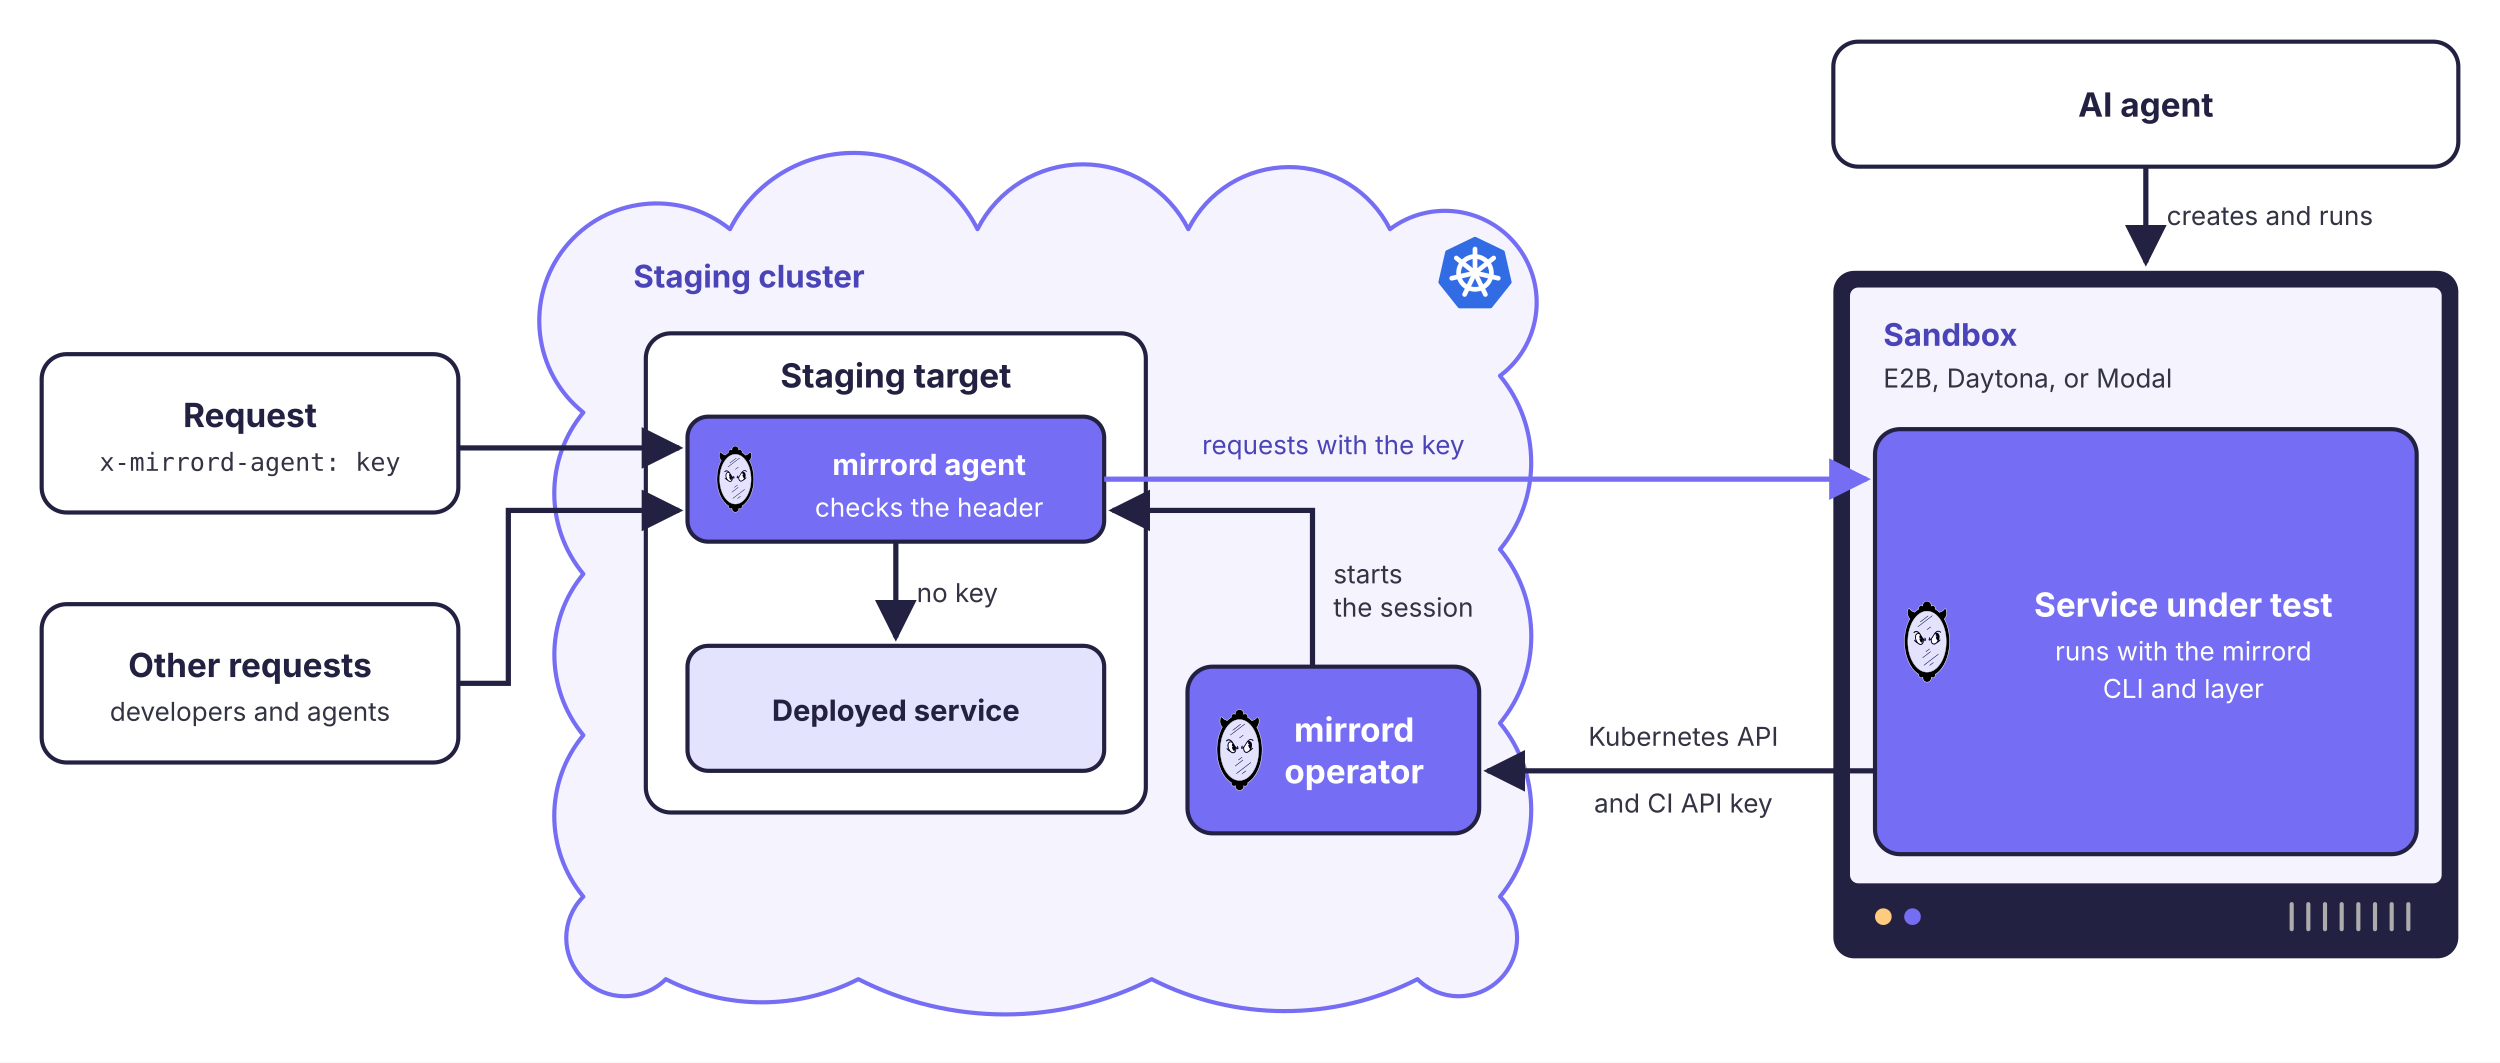
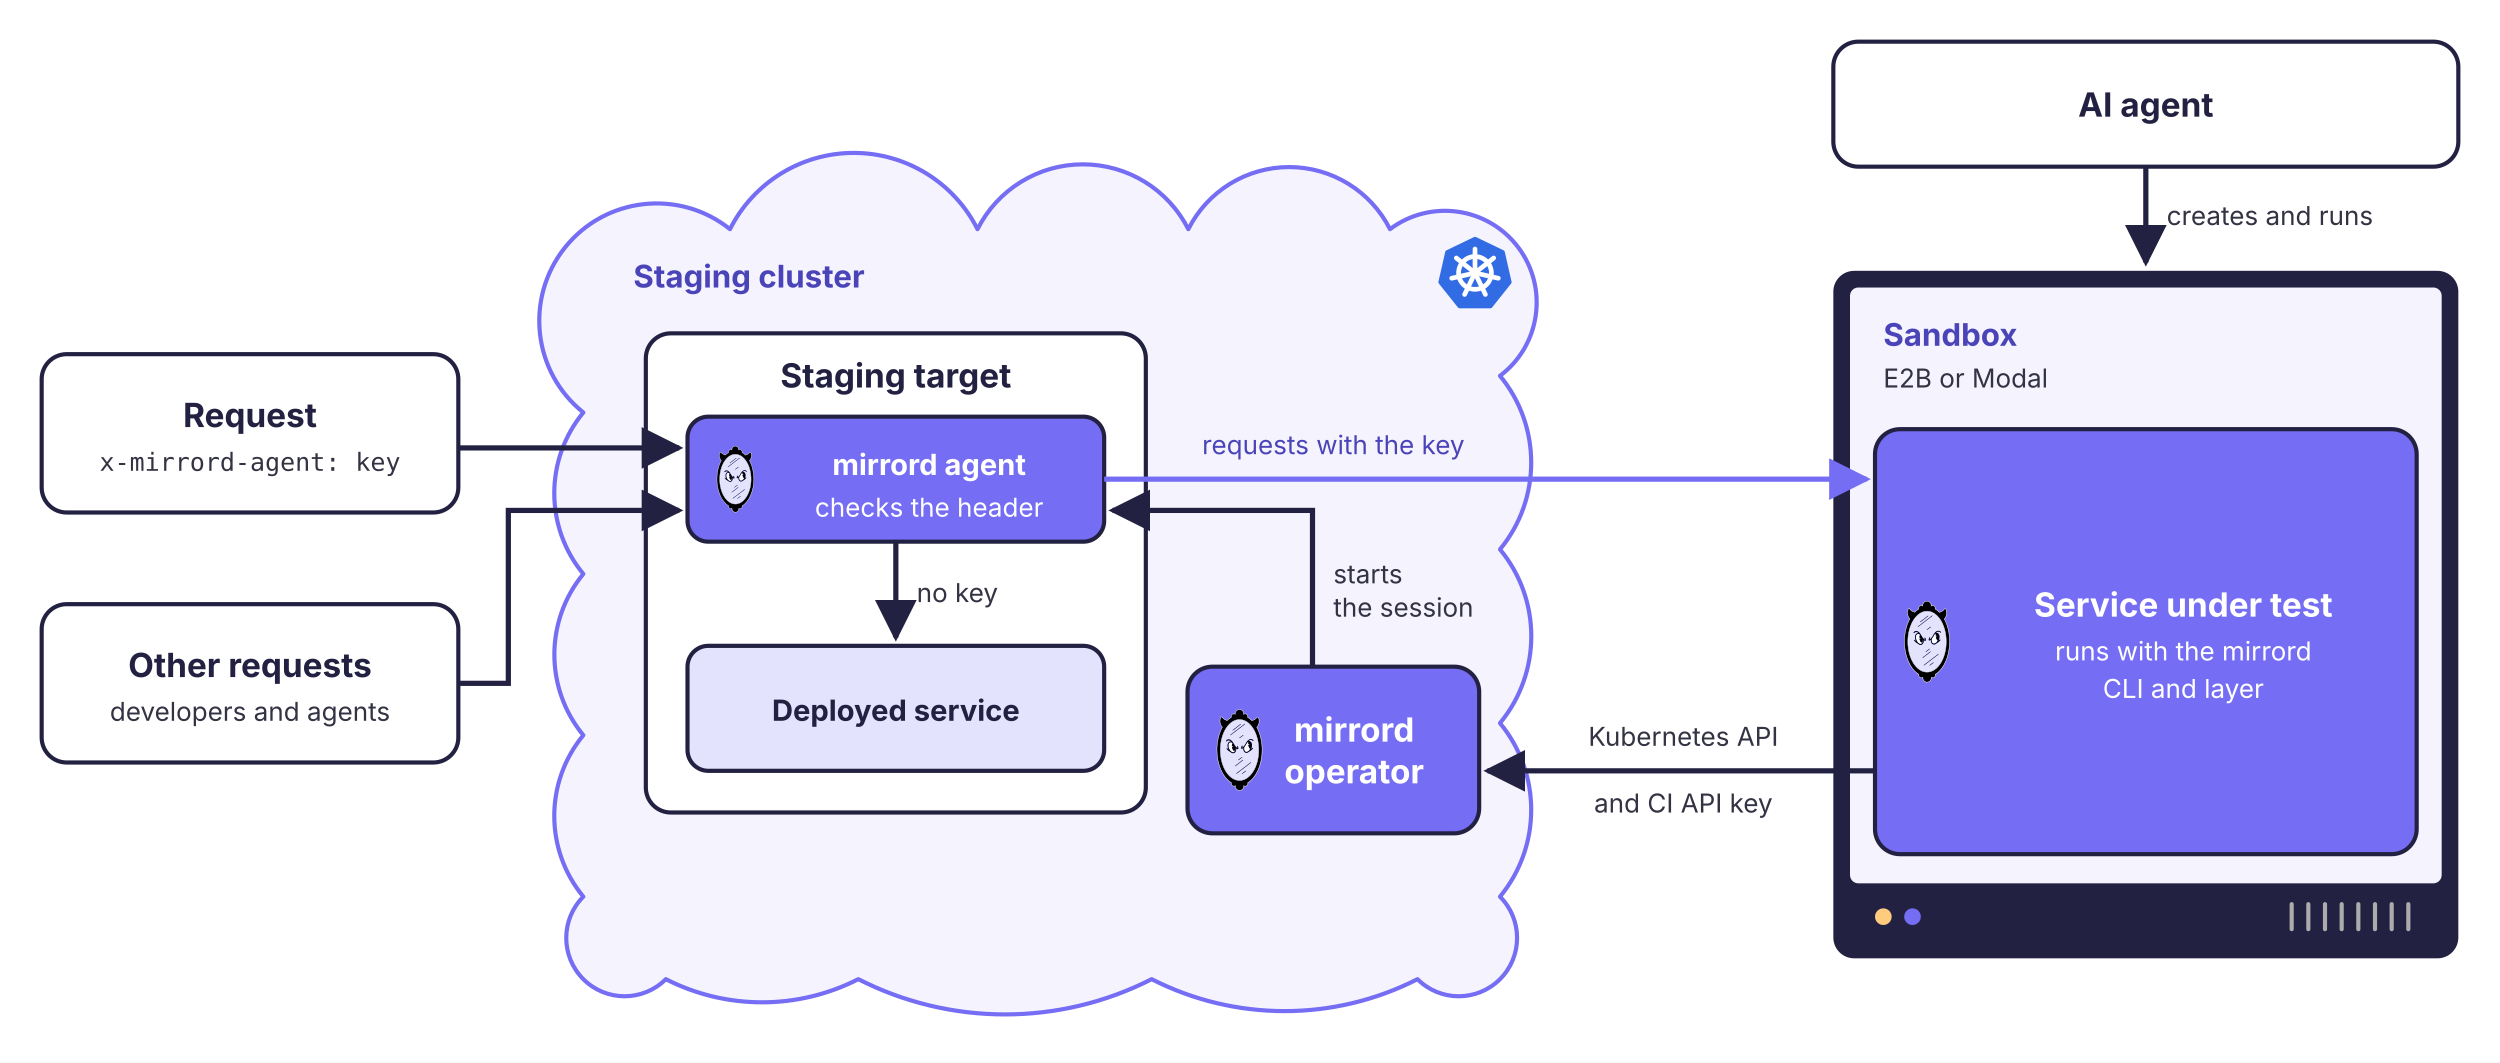
<svg xmlns="http://www.w3.org/2000/svg" viewBox="0 0 1200 510" width="1200" height="510" font-family="Inter, Helvetica, Arial, sans-serif" role="img" aria-labelledby="t d">
  <defs>
    <marker id="arrow" viewBox="0 0 10 10" refX="9" refY="5" markerWidth="8" markerHeight="8" orient="auto-start-reverse">
      <path d="M0 0 L10 5 L0 10 z" fill="#232141" />
    </marker>
    <marker id="arrow-purple" viewBox="0 0 10 10" refX="9" refY="5" markerWidth="8" markerHeight="8" orient="auto-start-reverse">
      <path d="M0 0 L10 5 L0 10 z" fill="#756DF3" />
    </marker>
    <symbol id="k8s" viewBox="0 0 32 32">
      <polygon points="16.00,1.60 27.73,7.25 30.62,19.94 22.51,30.11 9.49,30.11 1.38,19.94 4.27,7.25" fill="#326CE5" stroke="#326CE5" stroke-width="2" stroke-linejoin="round" />
      <g fill="none" stroke="#ffffff" stroke-width="2" stroke-linecap="round">
        <circle cx="16" cy="16" r="7" />
        <line x1="16.00" y1="13.40" x2="16.00" y2="5.80" />
        <line x1="18.03" y1="14.38" x2="23.97" y2="9.64" />
        <line x1="18.53" y1="16.58" x2="25.94" y2="18.27" />
        <line x1="17.13" y1="18.34" x2="20.43" y2="25.19" />
        <line x1="14.87" y1="18.34" x2="11.57" y2="25.19" />
        <line x1="13.47" y1="16.58" x2="6.06" y2="18.27" />
        <line x1="13.97" y1="14.38" x2="8.03" y2="9.64" />
      </g>
      <circle cx="16" cy="16" r="2.4" fill="#ffffff" />
    </symbol>
    <symbol id="mirrord" viewBox="97 61 391 696">
      <path fill="#ffffff" d="M255.6,387c4.1,19.1-0.9,36.1-12,40.5c-8.2,3.2-17.8,0-26.5-8.2c-0.3-0.6-0.9-0.9-1.5-1.2c0,0,0,0-0.3-0.3 c-5.5-5.6-10.5-13.2-14-22c-4.7-11.5-6.1-23.2-4.4-33.5c1.8-9.4,6.1-16.1,12.8-18.8c5.5-2.3,12.5-1.5,19.3,2.6 c1.5,2.3,2.6,4.4,3.8,6.2c-4.1,2.6-6.4,10.3-6.4,20.3l3.2,1.8l11.1,6.5l-12.5,1.5h-0.9c0.3,1.2,0.3,2.3,0.6,3.5 c3.2,17.9,12,31.1,19,29.7c6.4-1.2,9.6-14.4,7.6-30.2C255.3,386.4,255.6,386.7,255.6,387z" />
      <path fill="#ffffff" d="M384,398.4c-3.2,6.8-7.3,12.3-12,17c0,0,0,0-0.3,0c-0.6,0.3-0.9,0.9-1.2,1.2c-8.7,7.9-18.4,11.5-26.5,8.2 c-11.1-4.7-16-21.4-12-40.5c1.5-1.8,3.2-3.8,4.7-5.6c5-6.5,9-13.2,12.8-20l1.2-2.1c1.2-1.8,2-3.8,3.2-5.6c1.2-2.1,2.6-4.4,4.4-7 c3.5-2.1,6.7-3.2,9.9-3.8c-2,4.7-2.3,10.3-2.3,15.3l3.2,1.8l11.1,6.5l-12.5,1.5h-0.9c0.3,1.2,0.3,2.3,0.6,3.8 C370.5,384.6,377.5,397,384,398.4z" />
      <path fill="#E4E3FD" d="M405,391.7c-1.5-1.2-3.8-0.9-5,0.6c-3.2,4.1-7,7.9-11.1,11.5c1.2-2.3,2.6-5,3.5-7.6 c5.3-12.6,6.7-25.8,4.7-37.3c-2.3-12-8.2-20.6-16.9-24.1c-4.1-1.8-8.8-2.1-13.7-1.2c4.4-4.4,10.2-8.5,17.5-10 c8.2-1.5,16.6,1.5,20.4,7.3c1.2,1.5,3.2,2.1,5,0.9c1.5-1.2,2-3.2,0.9-4.7c-5.5-8.2-16.6-12.3-27.4-10c-11.1,2.1-19.3,9.7-24.2,15.6 c-2,2.3-3.8,5-5.5,7.3c-2,2.9-3.5,5.6-5,8.2c-1.2,2.1-2.3,3.8-3.2,5.6l-1.2,2.1c-3.8,6.5-7.6,13.2-12.3,19.1 c-5.8,7.6-11.7,12.9-18.4,16.7c0.6-5,2-9.7,4.4-14.1c0.9-1.8,0.3-3.8-1.5-4.7c-1.7-0.9-3.8-0.3-4.7,1.5c-2.9,5.6-4.7,11.5-5.3,17.6 c0,0.9-0.3,3.5,1.5,5.6c1.2,1.2,2.3,1.8,4.1,1.8c1.5,0,2.9-0.3,4.4-1.5c2.6-1.5,5.3-3.2,7.9-5.3c-1.7,18.5,5,34.1,17.5,39.3 c2.9,1.2,5.8,1.8,8.8,1.8c8.5,0,17.5-4.4,25.4-12c11.4-6.2,21.6-14.4,29.5-24.7C406.7,395.2,406.4,392.8,405,391.7z M292.1,149.1 c90.1,0,163.6,116.6,163.6,259.6s-73.5,259.6-163.6,259.6c-90.4,0-163.6-116.6-163.6-259.6S201.9,149.1,292.1,149.1z M389.5,517.3 c0.9-0.6,0.9-1.8,0.3-2.3c-0.6-0.9-1.8-0.9-2.3-0.3l-122.5,93.7c-0.9,0.6-0.9,1.8-0.3,2.3c0.3,0.3,0.9,0.6,1.5,0.6 c0.3,0,0.9,0,1.2-0.3L389.5,517.3z M346.9,589c0.9-0.6,0.9-1.8,0.3-2.3c-0.6-0.9-1.8-0.9-2.3-0.3l-31.2,23.2 c-0.9,0.6-0.9,1.8-0.3,2.3c0.3,0.6,0.9,0.9,1.5,0.9c0.3,0,0.6-0.3,0.9-0.3L346.9,589z M338.2,189.1c0.9-0.6,0.9-1.8,0.3-2.3 c-0.6-0.9-1.8-0.9-2.3-0.3l-122.5,93.4c-0.9,0.6-0.9,1.8-0.3,2.3c0.3,0.3,0.9,0.6,1.5,0.6c0.3,0,0.9,0,0.9-0.3L338.2,189.1z M324.4,284.5c0.9-0.6,0.9-1.8,0.3-2.3c-0.6-0.9-1.7-0.9-2.3-0.3l-31.2,22.9c-0.9,0.6-0.9,1.8-0.3,2.3c0.3,0.6,0.9,0.6,1.5,0.6 c0.3,0,0.6,0,0.9-0.3L324.4,284.5z M322.7,495.9c0.9-0.6,0.9-1.8,0.3-2.3c-0.6-0.9-1.8-0.9-2.3-0.3l-66.2,50.8 c-0.9,0.6-0.9,1.8-0.3,2.3c0.3,0.3,0.9,0.6,1.5,0.6c0.3,0,0.6,0,0.9-0.3L322.7,495.9z M314.8,472.4c0.9-0.6,0.9-1.8,0.3-2.3 c-0.6-0.9-1.8-0.9-2.3-0.3L281.6,493c-0.9,0.6-0.9,1.8-0.3,2.3c0.3,0.6,0.9,0.9,1.5,0.9c0.3,0,0.9-0.3,0.9-0.3L314.8,472.4z M302.3,190.5c0.9-0.6,0.9-1.8,0.3-2.3c-0.6-0.9-1.7-0.9-2.3-0.3L234,239c-0.9,0.6-0.9,1.8-0.3,2.3c0.3,0.3,0.9,0.6,1.5,0.6 c0.3,0,0.9,0,1.2-0.3L302.3,190.5z M280.1,399.6c1.8-2.1,1.5-4.7,1.5-5.6c-0.6-6.2-2.3-12.3-5-17.9c-0.9-1.8-2.9-2.3-4.7-1.5 c-1.8,0.9-2.3,2.9-1.5,4.7c2.3,4.4,3.8,9.4,4.4,14.1c-6.4-3.8-12.5-9.4-18.4-16.7c-4.7-6.2-8.8-12.9-12.3-19.1l-1.5-2.3 c-1.2-1.8-2-3.8-3.2-5.6c-1.5-2.3-2.9-5.3-5-8.2c0,0,0,0,0-0.3c-1.5-2.3-3.5-5-5.5-7.3c-5-5.9-13.1-13.2-24.2-15.6 c-10.8-2.1-21.9,2.1-27.4,10c-1.2,1.5-0.6,3.8,0.9,4.7c1.5,1.2,3.8,0.6,4.7-0.9c4.1-5.9,12.5-8.8,20.4-7.3 c7.3,1.5,13.1,5.9,17.5,10c-4.7-0.9-9.3-0.3-13.7,1.2c-8.8,3.5-14.6,12-16.9,24.1c-2,11.5-0.3,24.7,4.7,37.3 c1.2,2.6,2.3,5.3,3.5,7.6c-4.1-3.5-7.9-7.3-11.1-11.5c-1.2-1.5-3.5-1.8-5-0.6c-1.5,1.2-1.8,3.5-0.6,5c8.2,10,18.4,18.5,29.5,24.7 c7.9,7.6,16.9,11.7,25.7,11.7c2.9,0,6.1-0.6,8.8-1.8c12.5-5.3,19-20.6,17.5-39.3c2.6,2.1,5,3.8,7.9,5.3c1.5,0.9,2.9,1.2,4.4,1.2 C277.8,401.4,279.2,400.8,280.1,399.6z" />
      <path d="M439.4,215.2c29.5,54,45.5,122.4,45.5,193.8c0,123.6-49,234.9-122.8,279.2c0.6,2.1,1.2,4.4,1.2,6.8 c0,12.3-10.2,22.6-22.5,22.6c-4.4,0-8.8-1.2-12.3-3.5c0.3,1.2,0.3,2.6,0.3,3.8c0,20.3-16.3,36.7-36.5,36.7s-36.5-16.4-36.5-36.7 c0-1.2,0-2.6,0.3-3.8c-3.5,2.3-7.9,3.5-12.3,3.5c-12.3,0-22.5-10-22.5-22.6c0-2.3,0.3-4.7,1.2-6.8C148.6,643.6,99.3,532.3,99.3,409 c0-71.9,16.3-140.9,46.4-195.3c-1.5-0.9-2.3-2.1-3.5-3.2c-9.9-11.2-15.5-26.4-16.9-42.6c-0.6-11.5,0.9-23.2,5-33.8 c0.6-1.8,2.6-6.8,7.6-7.3c5.3-0.6,8.5,3.8,11.4,7.9c1.2,1.5,2.3,2.9,2.9,3.8c5.5,5.3,12.5,9.7,21.6,13.8c4.4,2.1,9,3.8,13.4,5.3 c11.1-11.2,22.8-20.6,35-27.9c-0.6-2.3-1.2-4.4-1.2-6.8c0-12.3,10.2-22.6,22.5-22.6c4.4,0,8.8,1.2,12.3,3.5c0-1.2-0.3-2.6-0.3-3.8 c0-20.3,16.3-36.7,36.5-36.7c20.1,0,36.5,16.4,36.5,36.7c0,1.2,0,2.6-0.3,3.8c3.5-2.3,7.9-3.5,12.3-3.5c12.5,0,22.5,10.3,22.5,22.6 c0,2.3-0.3,4.7-1.2,6.8c12.5,7.6,24.8,17.3,36.2,29.1c4.7-1.5,9-3.2,13.7-5.3c9-4.1,16-8.5,21.6-13.8c0.9-0.9,2-2.3,2.9-3.8 c2.9-4.1,6.1-8.5,11.4-7.9c5,0.6,7,5.6,7.6,7.3c4.1,10.6,5.5,22.3,4.7,33.8c-1.2,15.9-7,31.4-16.9,42.6 C442.3,212.6,441.1,214,439.4,215.2z M455.7,409c0-143.3-73.5-259.6-163.6-259.6c-90.4,0-163.6,116.6-163.6,259.6 c0,143,73.5,259.6,163.6,259.6C382.5,668.6,455.7,552,455.7,409z" />
      <path fill="#ffffff" d="M292.4,756.6c-21.2,0-38.5-17.4-38.5-38.7c0-0.1,0-0.2,0-0.3c-3,1.3-6.5,2-10,2c-13.5,0-24.5-11-24.5-24.6 c0-2.2,0.2-4.2,0.7-5.9c-36.1-22.2-66.8-60.3-88.9-110.2C109,528.5,97.3,469.7,97.3,409c0-71.5,16.3-140.6,45.8-194.7 c-0.6-0.5-1.1-1-1.5-1.5c-0.3-0.3-0.5-0.6-0.8-0.8l-0.1-0.1c-9.7-10.9-15.9-26.4-17.4-43.7c-0.6-12.5,1.1-24.4,5.1-34.7 c0.8-2.3,3.2-7.9,9.2-8.6c6.5-0.7,10.4,4.7,13.2,8.7c1.1,1.4,2.2,2.8,2.9,3.7c5.3,5,11.9,9.2,20.9,13.3c3.5,1.7,7.6,3.3,12.1,4.8 c10.7-10.7,21.9-19.6,33.2-26.5c-0.5-1.9-0.9-3.7-0.9-5.8c0-13.3,11.2-24.6,24.5-24.6c3.5,0,6.9,0.7,10,2c0-0.1,0-0.2,0-0.3 c0-21.3,17.3-38.7,38.5-38.7c21.2,0,38.5,17.4,38.5,38.7c0,0.1,0,0.2,0,0.3c3-1.3,6.5-2,10-2c13.5,0,24.5,11,24.5,24.6 c0,2.2-0.2,4.2-0.7,5.9c12.2,7.6,23.8,16.9,34.3,27.6c3.7-1.2,7.6-2.7,12.3-4.8c9-4.1,15.7-8.4,21-13.4c0.7-0.7,1.8-2,2.6-3.4 l0.1-0.1c2.8-4,6.7-9.5,13.2-8.8c6,0.7,8.5,6.3,9.3,8.7c4,10.4,5.7,22.4,4.8,34.5c-1.2,16.6-7.5,32.4-17.2,43.5c-0.4,1-1.3,2-2.4,3 c29,53.9,44.9,122.4,44.9,193.3c0,60.9-11.7,119.7-33.9,170.2c-22,49.9-52.6,87.9-88.6,110c0.5,1.9,0.8,3.8,0.8,5.8 c0,13.3-11.2,24.6-24.5,24.6c-3.5,0-6.9-0.7-10-2c0,0.1,0,0.2,0,0.3C330.8,739.2,313.6,756.6,292.4,756.6z M259.4,709.5l-1.2,5 c-0.2,0.9-0.2,2.3-0.2,3.3c0,19.1,15.5,34.7,34.5,34.7s34.5-15.6,34.5-34.7c0-1.1,0-2.4-0.2-3.3l-1.2-5l4.3,2.9 c3.1,2.1,7,3.2,11.1,3.2c11.1,0,20.5-9.4,20.5-20.6c0-2.1-0.5-4.2-1.1-6.2l-0.4-1.5l1.3-0.8c72.9-43.8,121.8-155.3,121.8-277.5 c0-70.8-16.1-139.3-45.3-192.8l-0.9-1.6l1.5-1c1.6-1.1,2.3-2.2,2.4-2.5l0.1-0.4l0.3-0.3c9.3-10.4,15.2-25.5,16.4-41.4 c0.9-11.6-0.7-22.9-4.5-32.9c-0.6-1.7-2.3-5.6-6-6.1c-3.8-0.4-6.3,2.6-9.5,7c-0.9,1.5-2.1,3-3.2,4.1c-5.7,5.4-12.7,9.9-22.2,14.2 c-5.4,2.4-9.7,4-13.9,5.4l-1.2,0.4l-0.9-0.9c-10.9-11.3-23-21-35.8-28.8l-1.5-0.9l0.7-1.6c0.7-1.6,1-3.5,1-6 c0-11.4-9.2-20.6-20.5-20.6c-4.1,0-8.1,1.1-11.1,3.2l-4.3,2.9l1.2-5c0.2-0.9,0.2-2.3,0.2-3.3c0-19.1-15.5-34.7-34.5-34.7 c-19,0-34.5,15.6-34.5,34.7c0,0.5,0.1,1.1,0.1,1.7c0.1,0.7,0.2,1.4,0.2,2.1v3.8l-3.1-2.1c-3.1-2.1-7-3.2-11.1-3.2 c-11.1,0-20.5,9.4-20.5,20.6c0,1.9,0.4,3.6,0.9,5.6l0.5,2.1l-1.3,0.8c-11.8,7.1-23.5,16.4-34.6,27.6l-0.9,0.9l-1.2-0.4 c-5.1-1.7-9.7-3.5-13.6-5.4c-9.5-4.3-16.5-8.8-22.1-14.2l-0.2-0.2l-0.1-0.2c-0.5-0.8-1.7-2.2-2.8-3.6l-0.1-0.1 c-3.1-4.4-5.7-7.5-9.5-7.1c-3.7,0.4-5.4,4.3-5.9,6c-3.8,9.8-5.5,21.2-4.9,33c1.5,16.4,7.3,31.1,16.4,41.3c0.3,0.3,0.6,0.6,0.9,0.9 c0.7,0.8,1.4,1.5,2.2,2l1.6,1l-0.9,1.7c-29.7,53.8-46.1,122.8-46.1,194.3c0,121.9,49.2,233.4,122.4,277.5l1.5,0.9l-0.7,1.6 c-0.7,1.6-1,3.5-1,6c0,11.4,9.2,20.6,20.5,20.6c4.1,0,8.1-1.1,11.1-3.2L259.4,709.5z M292.1,670.6c-91.3,0-165.6-117.3-165.6-261.6 s74.3-261.6,165.6-261.6c91.3,0,165.6,117.3,165.6,261.6S383.4,670.6,292.1,670.6z M292.1,151.4c-89.1,0-161.6,115.5-161.6,257.6 c0,68.8,16.9,133.5,47.7,182.3c30.6,48.5,71,75.2,113.9,75.2c89.1,0,161.6-115.5,161.6-257.6C453.7,267,381.2,151.4,292.1,151.4z" />
      <path d="M344.9,586.3c0.9-0.6,1.7-0.3,2.3,0.3c0.6,0.9,0.3,1.8-0.3,2.3l-31.2,23.2c-0.3,0.3-0.6,0.3-0.9,0.3 c-0.6,0-1.2-0.3-1.5-0.9c-0.6-0.9-0.3-1.8,0.3-2.3L344.9,586.3z" />
      <path d="M372,415.5c4.4-4.4,8.5-10.3,12-17c-6.4-1.8-13.4-13.8-16.3-29.7c-0.3-1.2-0.6-2.3-0.6-3.8h0.9l12.5-1.5l-11.1-6.5 l-3.2-1.8c0-5,0.3-10.6,2.3-15.3c-3.2,0.6-6.7,1.8-9.9,3.8c-1.8,2.3-3.2,5-4.4,7c-1.2,2.1-2.3,3.8-3.2,5.6l-1.2,2.1 c-3.8,6.5-7.9,13.5-12.8,20c-1.5,2.1-3.2,3.8-4.7,5.6c-4.1,19.1,0.9,35.8,12,40.5c8.2,3.2,17.8-0.3,26.5-8.2 C370.8,416.3,371.4,415.8,372,415.5z M410.5,326.8c1.2,1.5,0.9,3.8-0.9,4.7c-1.5,1.2-3.8,0.9-5-0.9c-4.1-5.9-12.5-8.8-20.4-7.3 c-7.3,1.5-13.1,5.9-17.5,10c4.7-0.9,9.3-0.3,13.7,1.2c8.8,3.5,14.9,12,16.9,24.1c2,11.5,0.3,24.7-4.7,37.3 c-1.2,2.6-2.3,5.3-3.5,7.6c4.1-3.5,7.9-7.3,11.1-11.5c1.2-1.5,3.5-1.8,5-0.6c1.5,1.2,1.7,3.5,0.6,5c-8.2,10.3-18.4,18.5-29.5,24.7 c-7.9,7.6-16.9,12-25.4,12c-3.2,0-6.1-0.6-8.8-1.8c-12.5-5.3-19-20.6-17.5-39.3c-2.6,2.1-5.3,3.8-7.9,5.3c-1.5,0.9-3.2,1.5-4.4,1.5 c-1.5,0-2.9-0.6-4.1-1.8c-1.7-2.1-1.5-4.7-1.5-5.6c0.6-6.2,2.3-12,5.3-17.6c0.9-1.8,2.9-2.3,4.7-1.5c1.8,0.9,2.3,2.9,1.5,4.7 c-2.3,4.4-3.8,9.4-4.4,14.1c6.4-3.8,12.5-9.4,18.4-16.7c4.7-6.2,8.8-12.6,12.3-19.1l1.2-2.1c1.2-2.1,2.3-3.8,3.2-5.6 c1.5-2.3,2.9-5.3,5-8.2c1.8-2.3,3.5-5,5.5-7.3c5-5.9,13.4-13.2,24.2-15.6C393.9,314.5,405,318.6,410.5,326.8z" />
      <path d="M324.4,284.5l-31.5,23.2c-0.3,0.3-0.6,0.3-0.9,0.3c-0.6,0-1.2-0.3-1.5-0.6c-0.6-0.9-0.3-1.8,0.3-2.3l31.2-23.2 c0.9-0.6,1.7-0.3,2.3,0.3C325.6,282.7,325.3,283.9,324.4,284.5z" />
      <path d="M312.8,469.5c0.9-0.6,1.8-0.3,2.3,0.3c0.6,0.9,0.3,1.8-0.3,2.3l-31.2,23.2c-0.3,0.3-0.6,0.3-0.9,0.3 c-0.6,0-1.2-0.3-1.5-0.9c-0.6-0.9-0.3-1.8,0.3-2.3L312.8,469.5z" />
      <path d="M387.5,514.7c0.9-0.6,1.8-0.3,2.3,0.3c0.6,0.9,0.3,1.8-0.3,2.3L267,611c-0.3,0.3-0.6,0.3-1.2,0.3c-0.6,0-1.2-0.3-1.5-0.6 c-0.6-0.9-0.6-1.8,0.3-2.3L387.5,514.7z" />
      <path d="M320.7,493c0.9-0.6,1.8-0.3,2.3,0.3c0.6,0.9,0.6,1.8-0.3,2.3l-66.2,51.1c-0.3,0.3-0.6,0.3-0.9,0.3c-0.6,0-1.2-0.3-1.5-0.6 c-0.6-0.9-0.6-1.8,0.3-2.3L320.7,493z" />
      <path d="M300.2,187.9c0.9-0.6,1.7-0.3,2.3,0.3c0.6,0.9,0.6,1.8-0.3,2.3l-65.9,51.1c-0.3,0.3-0.6,0.3-1.2,0.3 c-0.6,0-0.9-0.3-1.5-0.6c-0.6-0.9-0.3-1.8,0.3-2.3L300.2,187.9z" />
      <path d="M213.6,279.8l122.5-93.7c0.6-0.6,1.8-0.3,2.3,0.3c0.6,0.9,0.3,1.8-0.3,2.3l-122.5,93.7c-0.3,0.3-0.6,0.3-0.9,0.3 c-0.6,0-1.2-0.3-1.5-0.6C212.7,281.6,212.7,280.4,213.6,279.8z" />
      <path d="M243.9,427.5c11.1-4.4,16-21.4,12-40.5c-0.3-0.3-0.6-0.6-0.9-0.9c2,15.9-1.2,29.1-7.6,30.2c-7.3,1.5-15.8-12-19-29.7 c-0.3-1.2-0.3-2.3-0.6-3.5h0.9l12.5-1.5l-11.1-6.5l-3.2-1.8c0-10,2.3-17.6,6.4-20.3c-1.2-2.1-2.3-4.1-3.8-6.2 c-7-4.1-13.7-5-19.3-2.6c-6.4,2.6-11.1,9.4-12.8,18.8c-1.8,10-0.3,22,4.4,33.5c3.5,8.8,8.5,16.4,14,22c0,0,0.3,0,0.3,0.3 c0.6,0.3,1.2,0.9,1.5,1.2C225.9,427.2,235.8,430.7,243.9,427.5z M204.9,319.1c11.1,2.1,19.3,9.7,24.2,15.6c2,2.3,3.8,5,5.5,7.3 c0,0,0,0,0,0.3c2,2.9,3.5,5.6,5,8.2c1.2,1.8,2,3.5,3.2,5.6l1.5,2.3c3.8,6.5,7.6,12.9,12.3,19.1c5.8,7.3,11.7,12.9,18.4,16.7 c-0.6-5-2-9.7-4.4-14.1c-0.9-1.8-0.3-3.8,1.5-4.7c1.8-0.9,3.8-0.3,4.7,1.5c2.9,5.6,4.7,11.5,5,17.9c0,0.9,0.3,3.5-1.5,5.6 c-1.2,1.2-2.6,1.8-4.1,1.8c-1.5,0-2.9-0.6-4.4-1.2c-2.6-1.5-5.3-3.2-7.9-5.3c1.7,18.5-5,34.1-17.5,39.3c-2.9,1.2-5.8,1.8-8.8,1.8 c-8.5,0-17.5-4.4-25.7-11.7c-11.4-6.2-21.6-14.7-29.5-24.7c-1.2-1.5-0.9-3.8,0.6-5c1.5-1.2,3.8-0.9,5,0.6c3.2,4.1,7,7.9,11.1,11.5 c-1.2-2.3-2.6-5-3.5-7.6c-5-12.6-6.7-25.8-4.7-37.3c2-12,8.2-20.6,16.9-24.1c4.1-1.8,8.8-2.1,13.7-1.2c-4.4-4.4-10.2-8.8-17.5-10 c-8.2-1.5-16.6,1.5-20.4,7.3c-1.2,1.5-3.2,2.1-4.7,0.9c-1.5-1.2-2-3.2-0.9-4.7C183,320.9,194.1,317.1,204.9,319.1z" />
    </symbol>
  </defs>
  <rect x="0" y="0" width="1200" height="510" fill="#ffffff" />
  <rect x="20" y="170" width="200" height="76" rx="12" fill="#ffffff" stroke="#232141" stroke-width="2" />
  <text x="120.0" y="205" font-size="16" font-weight="700" fill="#232141" text-anchor="middle">Request</text>
  <text x="120.0" y="226" font-size="12" fill="#333344" text-anchor="middle" font-family="Menlo, Consolas, monospace">x-mirrord-agent: key</text>
  <rect x="20" y="290" width="200" height="76" rx="12" fill="#ffffff" stroke="#232141" stroke-width="2" />
  <text x="120.0" y="325" font-size="16" font-weight="700" fill="#232141" text-anchor="middle">Other requests</text>
  <text x="120.0" y="346" font-size="12.5" fill="#333344" text-anchor="middle">developers and agents</text>
  <path d="M280.0 430.4 A60.8 60.8 0 0 1 280.0 352.9 A60.8 60.8 0 0 1 280.0 275.5 A60.8 60.8 0 0 1 280.0 198.0 A56.3 56.3 0 0 1 350.4 110.0 A66.5 66.5 0 0 1 469.2 110.0 A56.7 56.7 0 0 1 570.4 110.0 A54.2 54.2 0 0 1 667.2 110.0 A44.0 44.0 0 0 1 720.0 180.4 A65.4 65.4 0 0 1 720.0 263.7 A65.4 65.4 0 0 1 720.0 347.1 A65.4 65.4 0 0 1 720.0 430.4 A28.0 28.0 0 0 1 680.4 470.0 A140.4 140.4 0 0 1 552.8 470.0 A154.9 154.9 0 0 1 412.0 470.0 A101.6 101.6 0 0 1 319.6 470.0 A28.0 28.0 0 0 1 280.0 430.4 Z" fill="#F5F4FE" stroke="#756DF3" stroke-width="2" stroke-linejoin="round" />
  <text x="304" y="138" font-size="15" font-weight="700" fill="#4a44b8">Staging cluster</text>
  <rect x="310" y="160" width="240" height="230" rx="12" fill="#ffffff" stroke="#232141" stroke-width="2" />
  <text x="430" y="186" font-size="16" font-weight="700" fill="#232141" text-anchor="middle">Staging target</text>
  <rect x="330" y="200" width="200" height="60" rx="10" fill="#756DF3" stroke="#232141" stroke-width="2" />
  <use href="#mirrord" x="344" y="214" width="18" height="32" />
  <text x="446.0" y="228" font-size="14" font-weight="700" fill="#ffffff" text-anchor="middle">mirrord agent</text>
  <text x="446.0" y="248" font-size="12.5" fill="#ffffff" text-anchor="middle">checks the header</text>
  <rect x="330" y="310" width="200" height="60" rx="10" fill="#E4E3FD" stroke="#232141" stroke-width="2" />
  <text x="430.0" y="346" font-size="14" font-weight="700" fill="#232141" text-anchor="middle">Deployed service</text>
  <rect x="570" y="320" width="140" height="80" rx="12" fill="#756DF3" stroke="#232141" stroke-width="2" />
  <use href="#mirrord" x="584" y="340" width="22" height="40" />
  <text x="650" y="356" font-size="16" font-weight="700" fill="#ffffff" text-anchor="middle">mirrord</text>
  <text x="650" y="376" font-size="16" font-weight="700" fill="#ffffff" text-anchor="middle">operator</text>
  <rect x="880" y="20" width="300" height="60" rx="12" fill="#ffffff" stroke="#232141" stroke-width="2" />
  <text x="1030.0" y="56" font-size="16" font-weight="700" fill="#232141" text-anchor="middle">AI agent</text>
  <rect x="880" y="130" width="300" height="330" rx="10" fill="#232141" />
  <rect x="888" y="138" width="284" height="286" rx="4" fill="#F5F4FE" />
  <rect x="888" y="428" width="284" height="24" rx="4" fill="#232141" />
  <circle cx="904" cy="440" r="4" fill="#FFCB7D" />
  <circle cx="918" cy="440" r="4" fill="#756DF3" />
  <line x1="1100" y1="434" x2="1100" y2="446" stroke="#ACACAC" stroke-width="2" stroke-linecap="round" />
  <line x1="1108" y1="434" x2="1108" y2="446" stroke="#ACACAC" stroke-width="2" stroke-linecap="round" />
  <line x1="1116" y1="434" x2="1116" y2="446" stroke="#ACACAC" stroke-width="2" stroke-linecap="round" />
  <line x1="1124" y1="434" x2="1124" y2="446" stroke="#ACACAC" stroke-width="2" stroke-linecap="round" />
  <line x1="1132" y1="434" x2="1132" y2="446" stroke="#ACACAC" stroke-width="2" stroke-linecap="round" />
  <line x1="1140" y1="434" x2="1140" y2="446" stroke="#ACACAC" stroke-width="2" stroke-linecap="round" />
  <line x1="1148" y1="434" x2="1148" y2="446" stroke="#ACACAC" stroke-width="2" stroke-linecap="round" />
  <line x1="1156" y1="434" x2="1156" y2="446" stroke="#ACACAC" stroke-width="2" stroke-linecap="round" />
  <text x="904" y="166" font-size="15" font-weight="700" fill="#4a44b8">Sandbox</text>
-   <text x="904" y="186" font-size="12.5" fill="#333344">E2B, Daytona, or Modal</text>
+   <text x="904" y="186" font-size="12.5" fill="#333344">E2B or Modal</text>
  <rect x="900" y="206" width="260" height="204" rx="12" fill="#756DF3" stroke="#232141" stroke-width="2" />
  <use href="#mirrord" x="914" y="288" width="22" height="40" />
  <text x="1048.0" y="296" font-size="16" font-weight="700" fill="#ffffff" text-anchor="middle">Service under test</text>
  <text x="1048.0" y="317" font-size="12.5" fill="#ffffff" text-anchor="middle">runs with the mirrord</text>
  <text x="1048.0" y="335" font-size="12.5" fill="#ffffff" text-anchor="middle">CLI and layer</text>
  <line x1="1030" y1="80" x2="1030" y2="126" stroke="#232141" stroke-width="2.5" marker-end="url(#arrow)" />
  <text x="1040" y="108" font-size="12.5" fill="#333344" text-anchor="start">creates and runs</text>
  <line x1="220" y1="215" x2="326" y2="215" stroke="#232141" stroke-width="2.5" marker-end="url(#arrow)" />
  <polyline points="220,328 244,328 244,245 326,245" fill="none" stroke="#232141" stroke-width="2.5" marker-end="url(#arrow)" />
  <line x1="430" y1="260" x2="430" y2="306" stroke="#232141" stroke-width="2.5" marker-end="url(#arrow)" />
  <text x="440" y="289" font-size="12.5" fill="#333344" text-anchor="start">no key</text>
  <line x1="530" y1="230" x2="896" y2="230" stroke="#756DF3" stroke-width="2.5" marker-end="url(#arrow-purple)" />
  <text x="640" y="218" font-size="12.5" fill="#4a44b8" text-anchor="middle">requests with the key</text>
  <polyline points="630,320 630,245 534,245" fill="none" stroke="#232141" stroke-width="2.5" marker-end="url(#arrow)" />
  <text x="640" y="280" font-size="12.5" fill="#333344" text-anchor="start">starts</text>
  <text x="640" y="296" font-size="12.5" fill="#333344" text-anchor="start">the session</text>
  <line x1="900" y1="370" x2="714" y2="370" stroke="#232141" stroke-width="2.5" marker-end="url(#arrow)" />
  <text x="808" y="358" font-size="12.5" fill="#333344" text-anchor="middle">Kubernetes API</text>
  <text x="808" y="390" font-size="12.5" fill="#333344" text-anchor="middle">and CI API key</text>
  <use href="#k8s" x="690" y="113" width="36" height="36" />
</svg>
